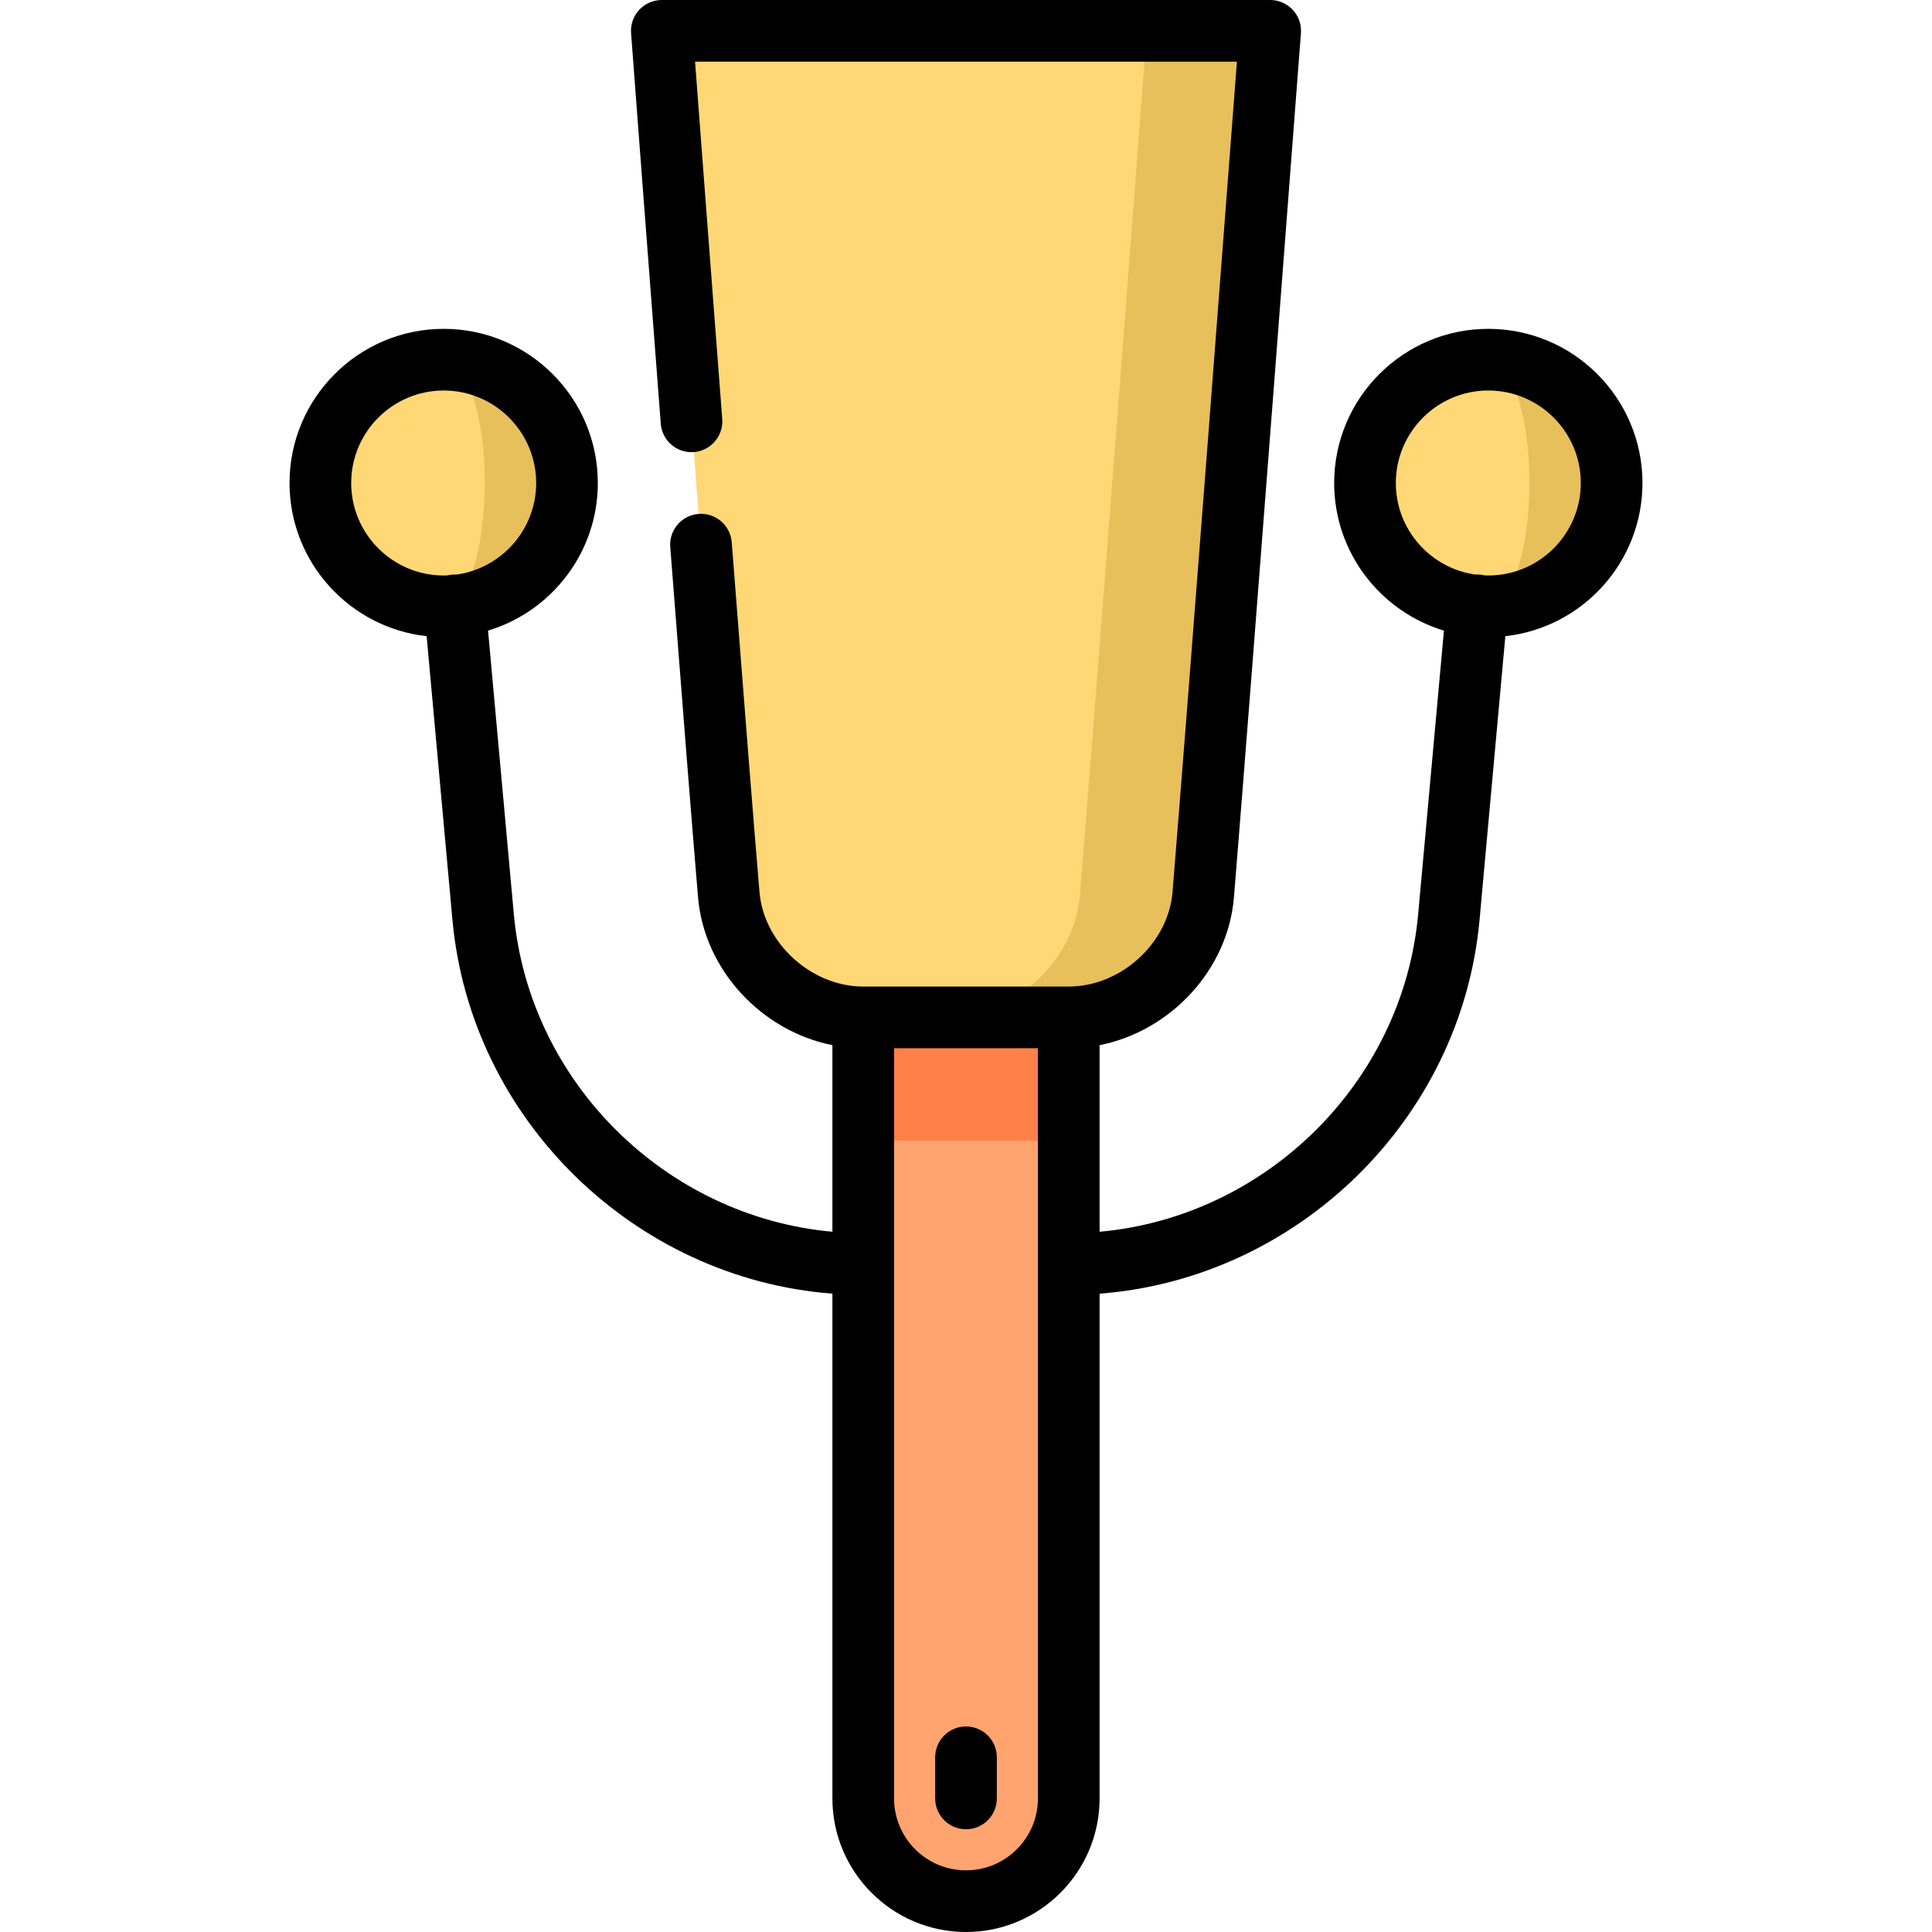
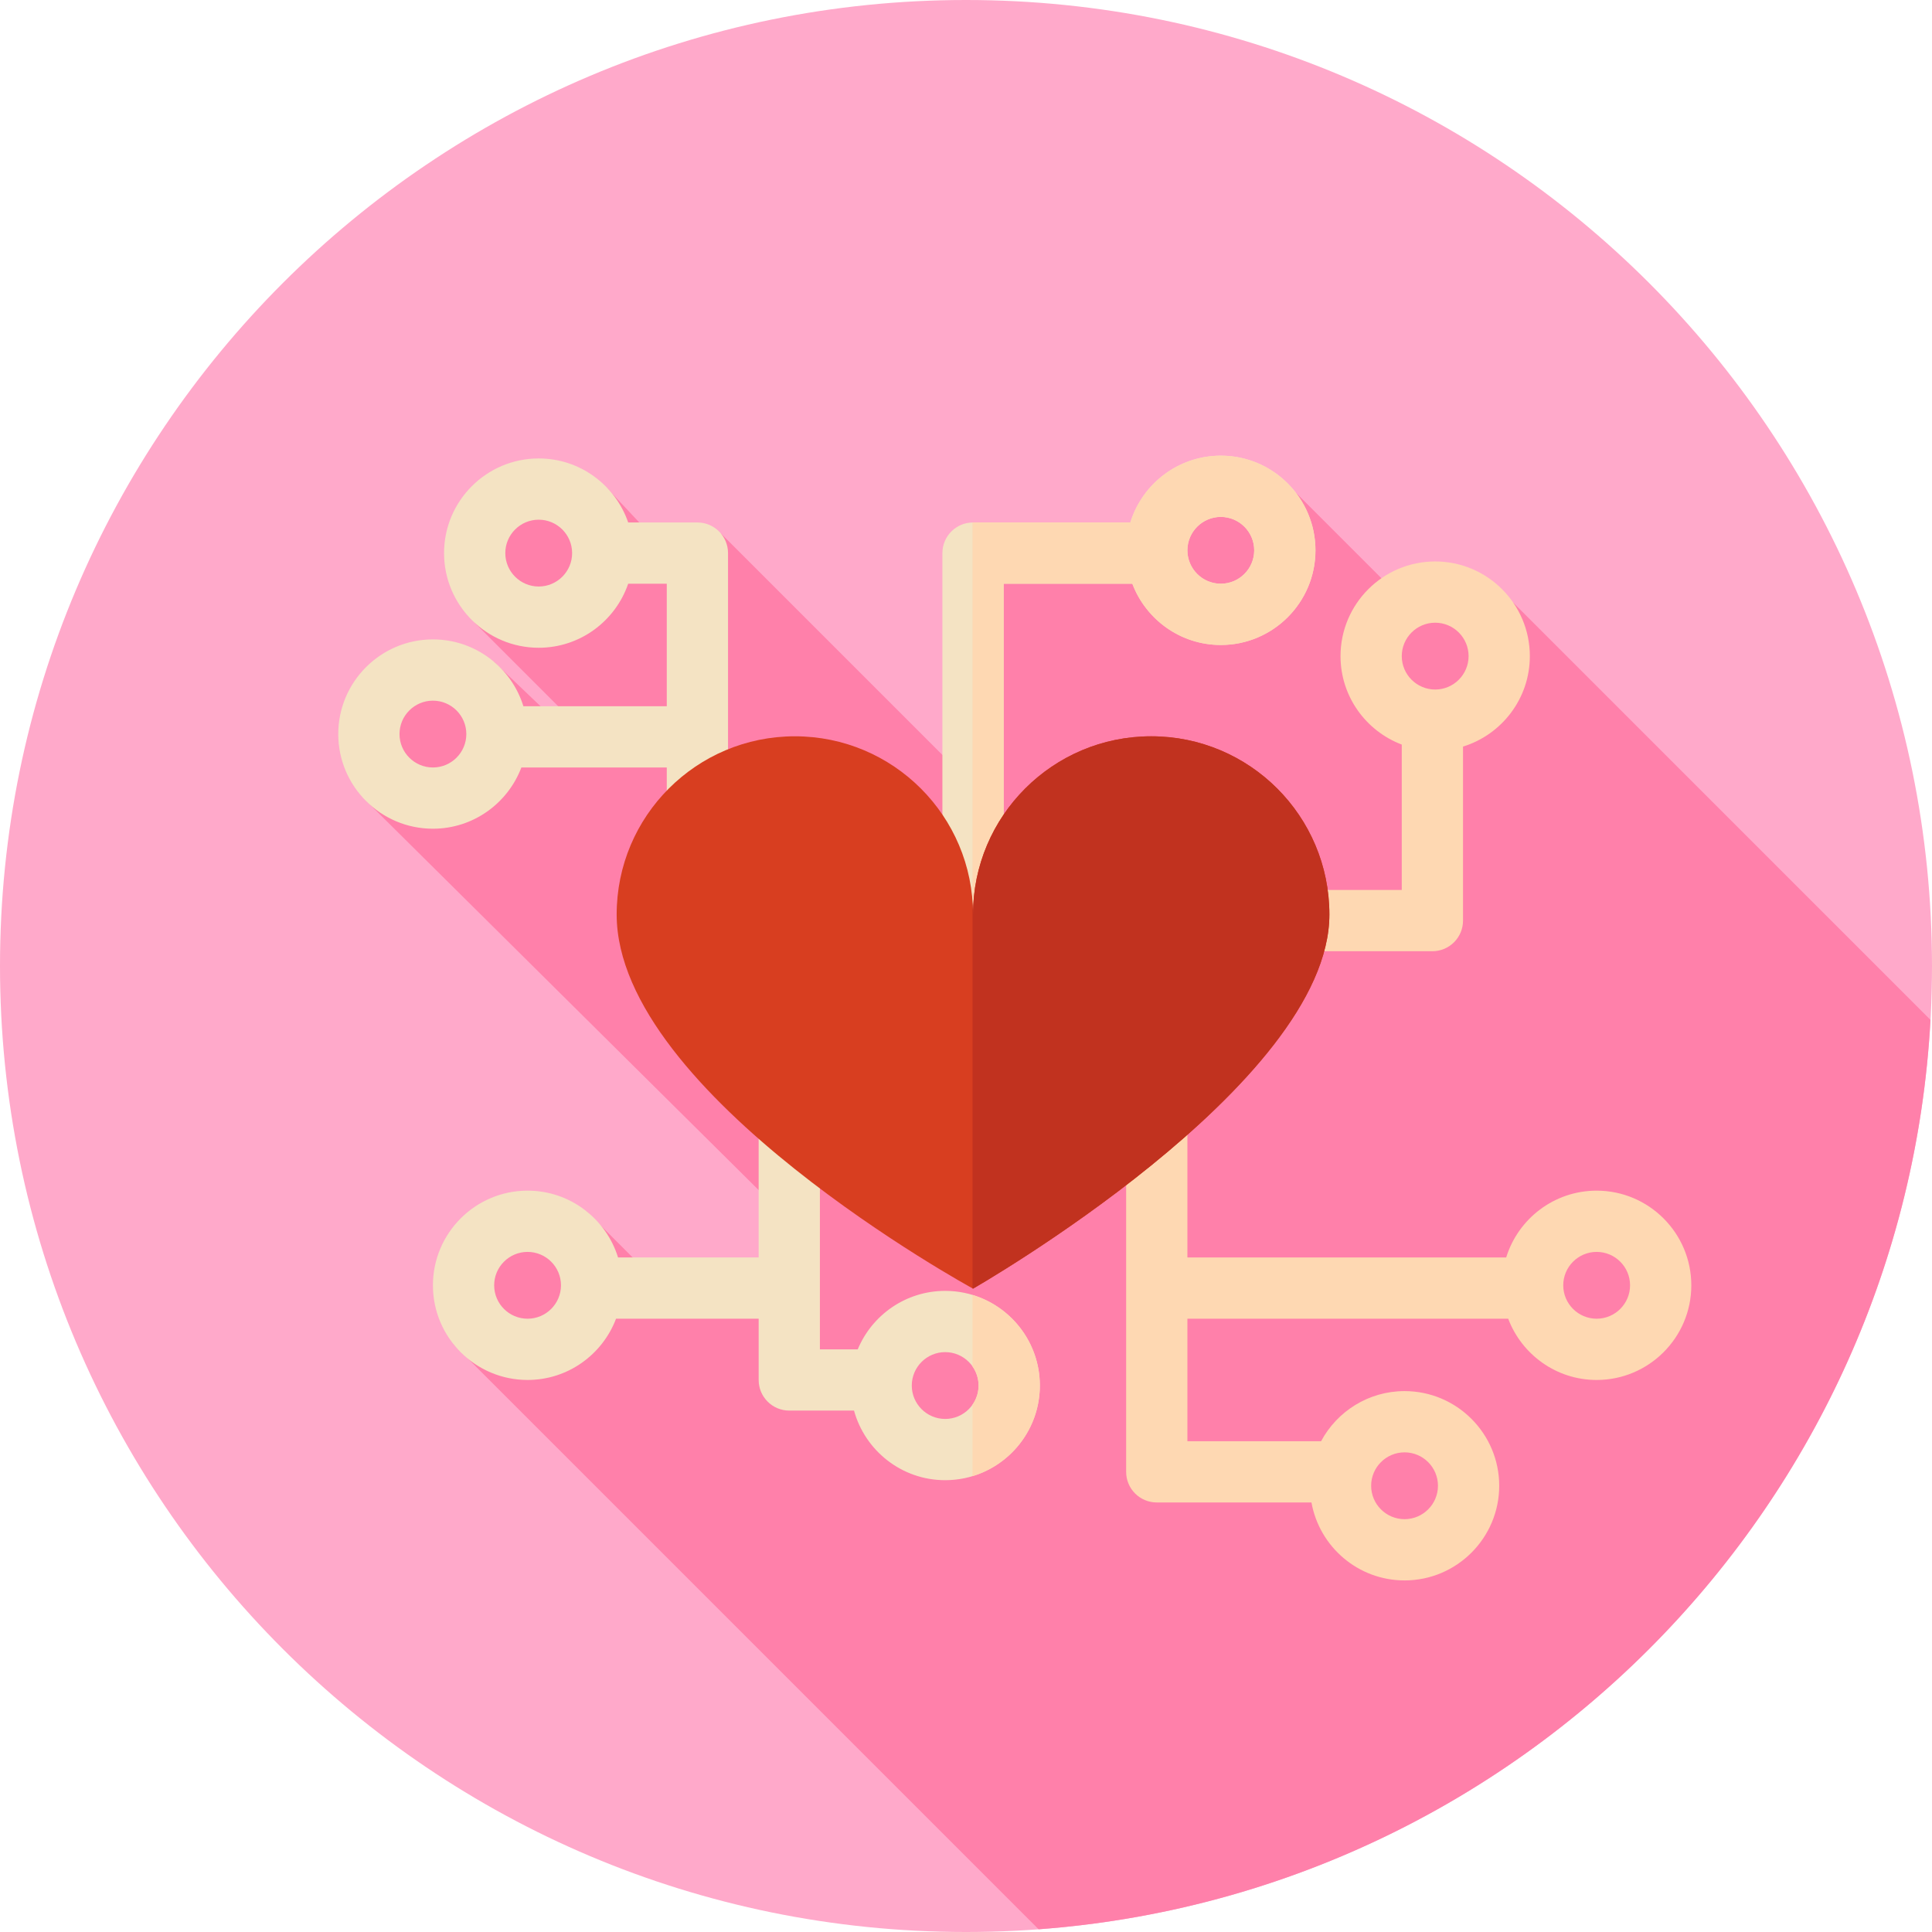
<svg xmlns="http://www.w3.org/2000/svg" height="800px" width="800px" version="1.1" id="Layer_1" viewBox="0 0 512 512" xml:space="preserve">
-   <path style="fill:#E7C05C;" d="M117.579,95.319v65.362c18.04,0,32.681-14.63,32.681-32.681S135.619,95.319,117.579,95.319z" />
-   <path style="fill:#FFD875;" d="M117.579,95.319c6.013,0,10.894,14.63,10.894,32.681s-4.88,32.681-10.894,32.681  c-18.051,0-32.681-14.63-32.681-32.681S99.528,95.319,117.579,95.319z" />
-   <polygon style="fill:#FF8048;" points="283.234,247.83 283.234,302.298 256,345.872 228.766,302.298 228.766,247.83 " />
-   <path style="fill:#FFA46E;" d="M283.234,302.298v174.298c0,15.044-12.19,27.234-27.234,27.234c-15.044,0-27.234-12.19-27.234-27.234  V302.298H283.234z" />
-   <path style="fill:#E7C05C;" d="M303.932,8.17l-53.379,261.447h32.681c17.974,0,34.173-14.63,35.644-32.55  C323.551,179.886,336.613,8.17,336.613,8.17H303.932z" />
-   <path style="fill:#FFD875;" d="M175.387,8.17h128.545c0,0-13.061,171.716-17.735,228.897c-1.471,17.92-17.669,32.55-35.644,32.55  h-21.787c-17.974,0-34.13-14.63-35.644-32.55C188.307,179.875,175.387,8.17,175.387,8.17z" />
-   <path style="fill:#E7C05C;" d="M394.425,95.319v65.362c18.04,0,32.681-14.63,32.681-32.681S412.465,95.319,394.425,95.319z" />
-   <path style="fill:#FFD875;" d="M394.425,95.319c6.013,0,10.894,14.63,10.894,32.681s-4.88,32.681-10.894,32.681  c-18.051,0-32.681-14.63-32.681-32.681S376.374,95.319,394.425,95.319z" />
-   <path d="M256,457.532c-4.513,0-8.17,3.658-8.17,8.17v10.894c0,4.512,3.657,8.17,8.17,8.17s8.17-3.658,8.17-8.17v-10.894  C264.17,461.19,260.513,457.532,256,457.532z" />
-   <path d="M435.271,128c0-22.526-18.325-40.851-40.851-40.851c-22.526,0-40.851,18.325-40.851,40.851  c0,18.439,12.281,34.055,29.091,39.118l-6.829,75.128c-4.061,44.68-40.409,80.225-84.427,84.183v-49.447  c18.77-3.722,34.029-19.904,35.611-39.244c4.628-56.554,17.613-227.229,17.744-228.947c0.172-2.268-0.609-4.506-2.155-6.173  C341.058,0.949,338.887,0,336.613,0H175.387c-2.273,0-4.443,0.948-5.99,2.613c-1.546,1.667-2.328,3.903-2.156,6.17  c0.036,0.491,3.742,49.702,7.867,103.501c0.345,4.498,4.263,7.877,8.772,7.521c4.499-0.345,7.867-4.271,7.521-8.772  c-3.095-40.363-5.953-78.143-7.203-94.694h143.6c-2.73,35.817-13.051,170.984-17.066,220.063  c-1.112,13.576-13.704,25.043-27.498,25.043h-54.468c-13.762,0-26.355-11.478-27.499-25.062  c-1.522-18.082-3.996-49.262-7.351-92.674c-0.346-4.498-4.268-7.87-8.776-7.516c-4.499,0.348-7.864,4.277-7.516,8.776  c3.359,43.449,5.834,74.667,7.36,92.785c1.629,19.325,16.885,35.495,35.611,39.222v49.451  c-44.018-3.958-80.365-39.502-84.427-84.184l-6.83-75.127c16.81-5.062,29.092-20.679,29.092-39.118  c0-22.526-18.325-40.851-40.851-40.851s-40.851,18.325-40.851,40.851c0,21,15.929,38.342,36.337,40.596l6.83,75.129  c4.817,53.019,48.302,95.11,100.7,99.109v133.761C220.596,496.117,236.478,512,256,512c19.522,0,35.404-15.883,35.404-35.404  V342.834c52.398-4,95.882-46.091,100.698-99.109l6.83-75.129C419.342,166.342,435.271,149,435.271,128z M93.07,128  c0-13.516,10.996-24.511,24.511-24.511s24.511,10.995,24.511,24.511c0,12.354-9.189,22.597-21.089,24.267  c-0.4-0.023-0.804-0.027-1.215,0.01c-0.412,0.037-0.808,0.114-1.198,0.209c-0.334,0.013-0.67,0.025-1.008,0.025  C104.065,152.511,93.07,141.516,93.07,128z M275.064,476.596c0,10.511-8.553,19.064-19.064,19.064s-19.064-8.553-19.064-19.064  V277.787h38.128V476.596z M394.42,152.511c-0.339,0-0.674-0.012-1.01-0.026c-0.389-0.095-0.786-0.171-1.198-0.209  c-0.414-0.038-0.821-0.034-1.224-0.011c-11.896-1.674-21.079-11.915-21.079-24.266c0-13.516,10.996-24.511,24.511-24.511  s24.511,10.995,24.511,24.511S407.935,152.511,394.42,152.511z" />
+   <circle style="fill:#FFA9CA;" cx="256" cy="256" r="256" />
+   <path style="fill:#FF80AA;" d="M401.027,159.713l-29.911-1.448l-27.755-27.755l-36.719,10.723l0.074,0.074h-48.854v66.879  l-66.879-66.879l-6.892,12.826l-23.237-24.809l-20.304-5.618l-19.92,19.921l5.154,21.395l34.118,34.118l-1.391,2.589l-27.551-26.298  l-29.313,13.134l-4.551,23.716l117.531,116.56v13.253h-38.109l-21.078-21.078l-30.729,8.916l-4.499,26.314l155.034,155.034  c127.69-9.492,229.29-112.647,236.351-240.999L401.027,159.713z" />
+   <g>
+     <path style="fill:#F4E3C3;" d="M257.862,276.432c4.482,0,8.116-3.634,8.116-8.116V154.695h34.107   c3.589,9.469,12.729,16.232,23.442,16.232c13.833,0,25.085-11.254,25.085-25.086s-11.254-25.085-25.085-25.085   c-11.266,0-20.816,7.465-23.974,17.706h-41.691c-4.482,0-8.116,3.634-8.116,8.116v121.737   C249.746,272.798,253.38,276.432,257.862,276.432z M323.525,136.987c4.882,0,8.854,3.972,8.854,8.854   c0,4.882-3.972,8.854-8.854,8.854c-4.882,0-8.854-3.972-8.854-8.854C314.671,140.959,318.643,136.987,323.525,136.987z" />
+     <path style="fill:#F4E3C3;" d="M138.169,203.388h38.534v16.232c0,4.482,3.634,8.116,8.116,8.116c4.482,0,8.116-3.634,8.116-8.116   v-73.042c0-4.482-3.634-8.116-8.116-8.116h-18.342c-3.384-9.856-12.722-16.97-23.712-16.97c-13.833,0-25.085,11.254-25.085,25.086   c0,13.833,11.254,25.085,25.085,25.085c10.99,0,20.328-7.113,23.712-16.97h10.226v32.463h-38.002   c-3.158-10.242-12.709-17.708-23.974-17.708c-13.833,0-25.085,11.254-25.085,25.086s11.254,25.085,25.085,25.085   C125.44,219.62,134.58,212.859,138.169,203.388z M142.764,155.433c-4.882,0-8.854-3.972-8.854-8.854   c0-4.882,3.972-8.854,8.854-8.854c4.882,0,8.854,3.972,8.854,8.854C151.618,151.461,147.646,155.433,142.764,155.433z    M105.874,194.536c0-4.882,3.972-8.854,8.854-8.854s8.854,3.972,8.854,8.854c0,4.882-3.972,8.854-8.854,8.854   S105.874,199.418,105.874,194.536z" />
+     <path style="fill:#F4E3C3;" d="M250.484,342.095c-10.437,0-19.396,6.409-23.171,15.494h-10.03v-89.274   c0-4.482-3.634-8.116-8.116-8.116c-4.482,0-8.116,3.634-8.116,8.116v64.927h-37.262c-3.158-10.242-12.709-17.708-23.974-17.708   c-13.833,0-25.085,11.254-25.085,25.086c0,13.833,11.254,25.085,25.085,25.085c10.712,0,19.852-6.761,23.442-16.232h37.797v16.232   c0,4.482,3.634,8.116,8.116,8.116h17.153c2.922,10.614,12.634,18.444,24.164,18.444c13.833,0,25.085-11.254,25.085-25.085   C275.568,353.349,264.316,342.095,250.484,342.095z M139.812,349.474c-4.882,0-8.854-3.972-8.854-8.854s3.972-8.854,8.854-8.854   s8.854,3.972,8.854,8.854S144.694,349.474,139.812,349.474z M250.484,376.036c-4.882,0-8.854-3.972-8.854-8.854   c0-4.882,3.972-8.854,8.854-8.854c4.882,0,8.854,3.972,8.854,8.854C259.337,372.064,255.366,376.036,250.484,376.036z" />
+   </g>
+   <g>
+     <path style="fill:#FED8B2;" d="M371.483,197.318v38.534h-40.579c-4.482,0-8.116,3.634-8.116,8.116c0,4.482,3.634,8.116,8.116,8.116   h48.695c4.482,0,8.116-3.634,8.116-8.116v-46.116c10.242-3.158,17.708-12.709,17.708-23.974c0-13.833-11.254-25.086-25.085-25.086   c-13.833,0-25.085,11.254-25.085,25.086C355.252,184.589,362.013,193.729,371.483,197.318z M380.337,165.023   c4.882,0,8.854,3.972,8.854,8.854c0,4.882-3.972,8.854-8.854,8.854c-4.882,0-8.854-3.972-8.854-8.854   C371.483,168.994,375.455,165.023,380.337,165.023z" />
+     <path style="fill:#FED8B2;" d="M423.129,315.535c-11.266,0-20.816,7.465-23.974,17.708h-84.482v-40.579   c0-4.482-3.634-8.116-8.116-8.116c-4.482,0-8.116,3.634-8.116,8.116v97.39c0,4.482,3.634,8.116,8.116,8.116h40.994   c2.1,11.724,12.35,20.658,24.671,20.658c13.833,0,25.085-11.254,25.085-25.085c0-13.833-11.254-25.086-25.085-25.086   c-9.566,0-17.892,5.385-22.123,13.281h-35.426v-32.463h85.016c3.589,9.469,12.729,16.232,23.442,16.232   c13.833,0,25.085-11.252,25.085-25.085C448.215,326.79,436.962,315.535,423.129,315.535z M372.221,384.888   c4.882,0,8.854,3.972,8.854,8.854c0,4.882-3.972,8.854-8.854,8.854s-8.854-3.972-8.854-8.854   C363.367,388.86,367.338,384.888,372.221,384.888z M423.129,349.474c-4.882,0-8.854-3.972-8.854-8.854s3.972-8.854,8.854-8.854   c4.882,0,8.854,3.972,8.854,8.854S428.011,349.474,423.129,349.474z" />
+     <path style="fill:#FED8B2;" d="M323.525,120.754c-11.266,0-20.816,7.465-23.974,17.706h-41.689c-0.047,0-0.091,0.014-0.138,0.014   v137.942c0.047,0,0.091,0.014,0.138,0.014c4.482,0,8.116-3.634,8.116-8.116V154.695h34.107   c3.589,9.469,12.729,16.232,23.442,16.232c13.833,0,25.085-11.254,25.085-25.086C348.612,132.008,337.358,120.754,323.525,120.754z    M323.525,154.695c-4.882,0-8.854-3.972-8.854-8.854c0-4.882,3.972-8.854,8.854-8.854c4.882,0,8.854,3.972,8.854,8.854   C332.379,150.723,328.407,154.695,323.525,154.695z" />
+     <path style="fill:#FED8B2;" d="M275.568,367.182c0-11.314-7.533-20.895-17.846-24.011v18.944c1.01,1.438,1.614,3.181,1.614,5.067   c0,1.886-0.603,3.629-1.614,5.067v18.942C268.035,388.075,275.568,378.496,275.568,367.182z" />
+   </g>
+   <path style="fill:#D83E20;" d="M163.423,242.345c0-26.079,21.14-47.219,47.219-47.219s47.22,21.14,47.22,47.219  c0-26.079,21.14-47.219,47.22-47.219s47.22,21.14,47.22,47.219c0,45.153-94.439,99.161-94.439,99.161  S163.423,290.042,163.423,242.345z" />
+   <path style="fill:#C1321F;" d="M305.081,195.125c-26.079,0-47.22,21.14-47.22,47.22c0-1.157-0.057-2.3-0.138-3.434V341.43  c0.081,0.045,0.138,0.076,0.138,0.076s94.439-54.008,94.439-99.161C352.301,216.266,331.159,195.125,305.081,195.125z" />
</svg>
